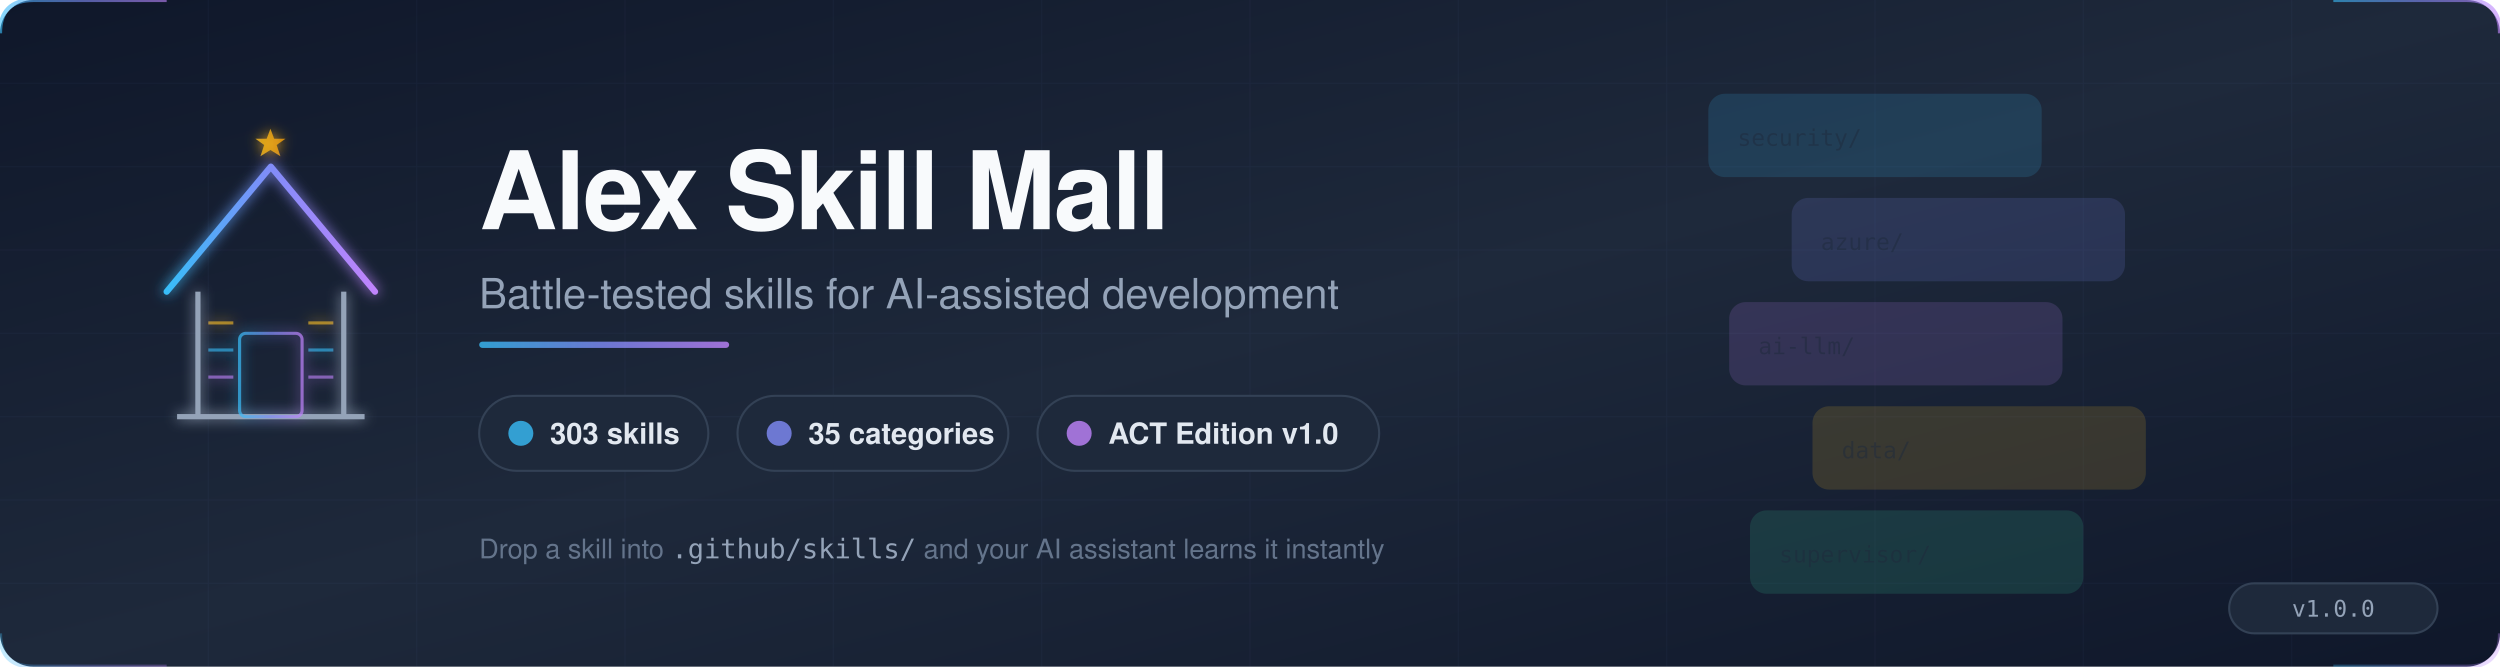
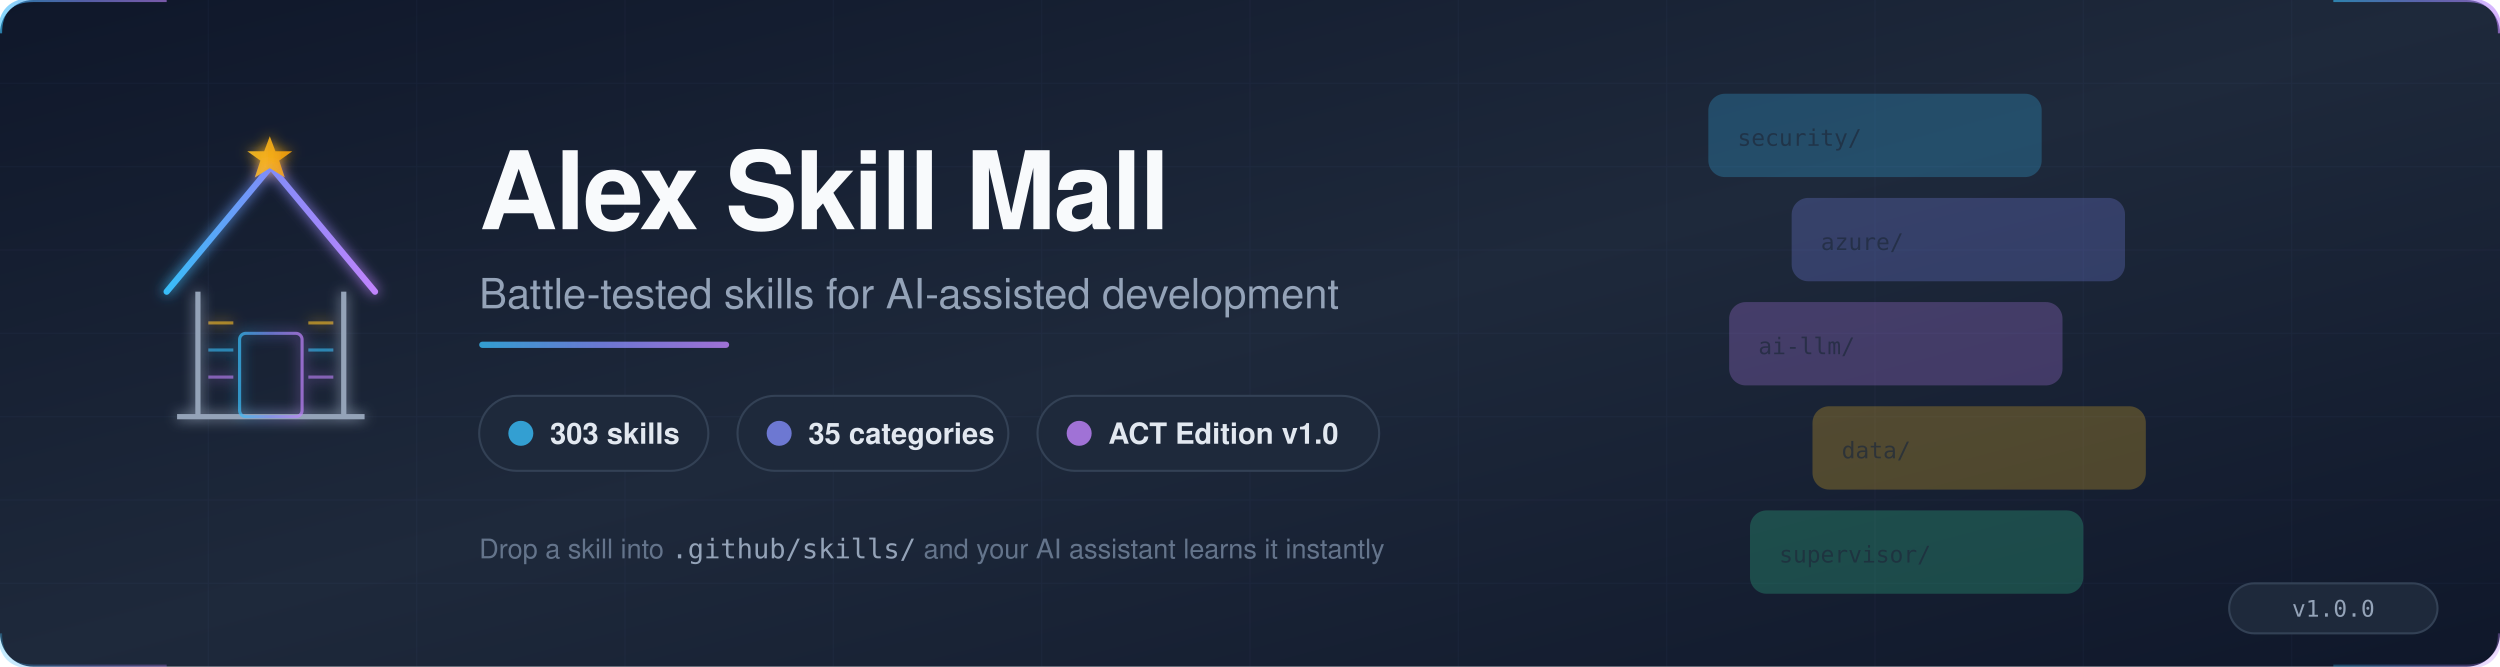
<svg xmlns="http://www.w3.org/2000/svg" viewBox="0 0 1200 320" width="1200" height="320">
  <defs>
    <linearGradient id="bg" x1="0%" y1="0%" x2="100%" y2="100%">
      <stop offset="0%" style="stop-color:#0f172a" />
      <stop offset="50%" style="stop-color:#1e293b" />
      <stop offset="100%" style="stop-color:#0f172a" />
    </linearGradient>
    <linearGradient id="accent" x1="0%" y1="0%" x2="100%" y2="0%">
      <stop offset="0%" style="stop-color:#38bdf8" />
      <stop offset="50%" style="stop-color:#818cf8" />
      <stop offset="100%" style="stop-color:#c084fc" />
    </linearGradient>
    <linearGradient id="goldAccent" x1="0%" y1="0%" x2="100%" y2="0%">
      <stop offset="0%" style="stop-color:#fbbf24" />
      <stop offset="100%" style="stop-color:#f59e0b" />
    </linearGradient>
    <filter id="glow">
      <feGaussianBlur stdDeviation="3" result="blur" />
      <feMerge>
        <feMergeNode in="blur" />
        <feMergeNode in="SourceGraphic" />
      </feMerge>
    </filter>
    <filter id="softGlow">
      <feGaussianBlur stdDeviation="8" result="blur" />
      <feMerge>
        <feMergeNode in="blur" />
        <feMergeNode in="SourceGraphic" />
      </feMerge>
    </filter>
  </defs>
  <rect width="1200" height="320" rx="16" fill="url(#bg)" />
  <g opacity="0.04" stroke="#818cf8" stroke-width="0.5">
    <line x1="0" y1="40" x2="1200" y2="40" />
    <line x1="0" y1="80" x2="1200" y2="80" />
    <line x1="0" y1="120" x2="1200" y2="120" />
    <line x1="0" y1="160" x2="1200" y2="160" />
    <line x1="0" y1="200" x2="1200" y2="200" />
    <line x1="0" y1="240" x2="1200" y2="240" />
    <line x1="0" y1="280" x2="1200" y2="280" />
    <line x1="100" y1="0" x2="100" y2="320" />
    <line x1="200" y1="0" x2="200" y2="320" />
    <line x1="300" y1="0" x2="300" y2="320" />
    <line x1="400" y1="0" x2="400" y2="320" />
    <line x1="500" y1="0" x2="500" y2="320" />
    <line x1="600" y1="0" x2="600" y2="320" />
    <line x1="700" y1="0" x2="700" y2="320" />
    <line x1="800" y1="0" x2="800" y2="320" />
    <line x1="900" y1="0" x2="900" y2="320" />
    <line x1="1000" y1="0" x2="1000" y2="320" />
    <line x1="1100" y1="0" x2="1100" y2="320" />
  </g>
  <path d="M0,16 Q0,0 16,0 L80,0" fill="none" stroke="url(#accent)" stroke-width="2" opacity="0.6" />
  <path d="M0,16 L0,80" fill="none" stroke="url(#accent)" stroke-width="2" opacity="0.6" />
  <path d="M1120,0 L1184,0 Q1200,0 1200,16" fill="none" stroke="url(#accent)" stroke-width="2" opacity="0.6" />
  <path d="M1200,16 L1200,80" fill="none" stroke="url(#accent)" stroke-width="2" opacity="0.6" />
  <path d="M0,304 Q0,320 16,320 L80,320" fill="none" stroke="url(#accent)" stroke-width="2" opacity="0.3" />
  <path d="M0,240 L0,304" fill="none" stroke="url(#accent)" stroke-width="2" opacity="0.3" />
  <path d="M1120,320 L1184,320 Q1200,320 1200,304" fill="none" stroke="url(#accent)" stroke-width="2" opacity="0.3" />
  <path d="M1200,240 L1200,304" fill="none" stroke="url(#accent)" stroke-width="2" opacity="0.3" />
  <g transform="translate(80, 60)" filter="url(#glow)">
    <path d="M0,80 L50,20 L100,80" fill="none" stroke="url(#accent)" stroke-width="3" stroke-linecap="round" stroke-linejoin="round" />
    <line x1="15" y1="80" x2="15" y2="140" stroke="#94a3b8" stroke-width="2.5" />
    <line x1="85" y1="80" x2="85" y2="140" stroke="#94a3b8" stroke-width="2.5" />
    <line x1="5" y1="140" x2="95" y2="140" stroke="#94a3b8" stroke-width="2.5" />
    <rect x="35" y="100" width="30" height="40" rx="3" fill="none" stroke="url(#accent)" stroke-width="1.5" opacity="0.7" />
    <line x1="20" y1="95" x2="32" y2="95" stroke="#fbbf24" stroke-width="1.5" opacity="0.6" />
    <line x1="68" y1="95" x2="80" y2="95" stroke="#fbbf24" stroke-width="1.5" opacity="0.6" />
    <line x1="20" y1="108" x2="32" y2="108" stroke="#38bdf8" stroke-width="1.5" opacity="0.6" />
    <line x1="68" y1="108" x2="80" y2="108" stroke="#38bdf8" stroke-width="1.5" opacity="0.6" />
    <line x1="20" y1="121" x2="32" y2="121" stroke="#c084fc" stroke-width="1.5" opacity="0.6" />
    <line x1="68" y1="121" x2="80" y2="121" stroke="#c084fc" stroke-width="1.5" opacity="0.6" />
-     <polygon points="50,8 53,16 62,16 55,21 58,30 50,25 42,30 45,21 38,16 47,16" fill="url(#goldAccent)" opacity="0.8" transform="scale(0.6) translate(33,-5)" />
+     <polygon points="50,8 53,16 62,16 55,21 58,30 50,25 42,30 45,21 38,16 47,16" fill="url(#goldAccent)" opacity="0.9" transform="scale(0.9) translate(5,-2)" />
  </g>
  <text x="230" y="110" font-family="Segoe UI, Helvetica, Arial, sans-serif" font-size="52" font-weight="700" fill="#f8fafc" letter-spacing="-1">Alex Skill Mall</text>
  <text x="230" y="148" font-family="Segoe UI, Helvetica, Arial, sans-serif" font-size="20" fill="#94a3b8" font-weight="400">Battle-tested skills for AI-assisted development</text>
  <rect x="230" y="164" width="120" height="3" rx="1.5" fill="url(#accent)" opacity="0.8" />
  <g transform="translate(230, 190)">
    <rect x="0" y="0" width="110" height="36" rx="18" fill="#1e293b" stroke="#334155" stroke-width="1" />
    <circle cx="20" cy="18" r="6" fill="#38bdf8" opacity="0.8" />
    <text x="34" y="23" font-family="Segoe UI, Helvetica, Arial, sans-serif" font-size="14" font-weight="600" fill="#e2e8f0">303 skills</text>
    <rect x="124" y="0" width="130" height="36" rx="18" fill="#1e293b" stroke="#334155" stroke-width="1" />
    <circle cx="144" cy="18" r="6" fill="#818cf8" opacity="0.8" />
    <text x="158" y="23" font-family="Segoe UI, Helvetica, Arial, sans-serif" font-size="14" font-weight="600" fill="#e2e8f0">35 categories</text>
    <rect x="268" y="0" width="164" height="36" rx="18" fill="#1e293b" stroke="#334155" stroke-width="1" />
    <circle cx="288" cy="18" r="6" fill="#c084fc" opacity="0.8" />
    <text x="302" y="23" font-family="Segoe UI, Helvetica, Arial, sans-serif" font-size="14" font-weight="600" fill="#e2e8f0">ACT Edition v1.0</text>
  </g>
  <text x="230" y="268" font-family="Segoe UI, Helvetica, Arial, sans-serif" font-size="13" fill="#64748b">Drop a skill into <tspan fill="#94a3b8" font-family="Consolas, monospace">.github/skills/</tspan> and your AI assistant learns it instantly</text>
-   <g transform="translate(820, 45)" opacity="0.15">
+   <g transform="translate(820, 45)" opacity="0.25">
    <rect x="0" y="0" width="160" height="40" rx="8" fill="#38bdf8" />
    <rect x="40" y="50" width="160" height="40" rx="8" fill="#818cf8" />
    <rect x="10" y="100" width="160" height="40" rx="8" fill="#c084fc" />
    <rect x="50" y="150" width="160" height="40" rx="8" fill="#fbbf24" />
    <rect x="20" y="200" width="160" height="40" rx="8" fill="#34d399" />
  </g>
  <g transform="translate(820, 45)" font-family="Consolas, monospace" font-size="11">
-     <text x="14" y="25" fill="#1e293b" opacity="0.5">security/</text>
-     <text x="54" y="75" fill="#1e293b" opacity="0.5">azure/</text>
-     <text x="24" y="125" fill="#1e293b" opacity="0.5">ai-llm/</text>
-     <text x="64" y="175" fill="#1e293b" opacity="0.5">data/</text>
-     <text x="34" y="225" fill="#1e293b" opacity="0.5">supervisor/</text>
+     <text x="14" y="25" fill="#1e293b" opacity="0.7">security/</text>
+     <text x="54" y="75" fill="#1e293b" opacity="0.7">azure/</text>
+     <text x="24" y="125" fill="#1e293b" opacity="0.7">ai-llm/</text>
+     <text x="64" y="175" fill="#1e293b" opacity="0.7">data/</text>
+     <text x="34" y="225" fill="#1e293b" opacity="0.7">supervisor/</text>
  </g>
  <rect x="1070" y="280" width="100" height="24" rx="12" fill="#1e293b" stroke="#334155" stroke-width="1" />
  <text x="1120" y="296" font-family="Consolas, monospace" font-size="11" fill="#94a3b8" text-anchor="middle">v1.0.0</text>
</svg>
